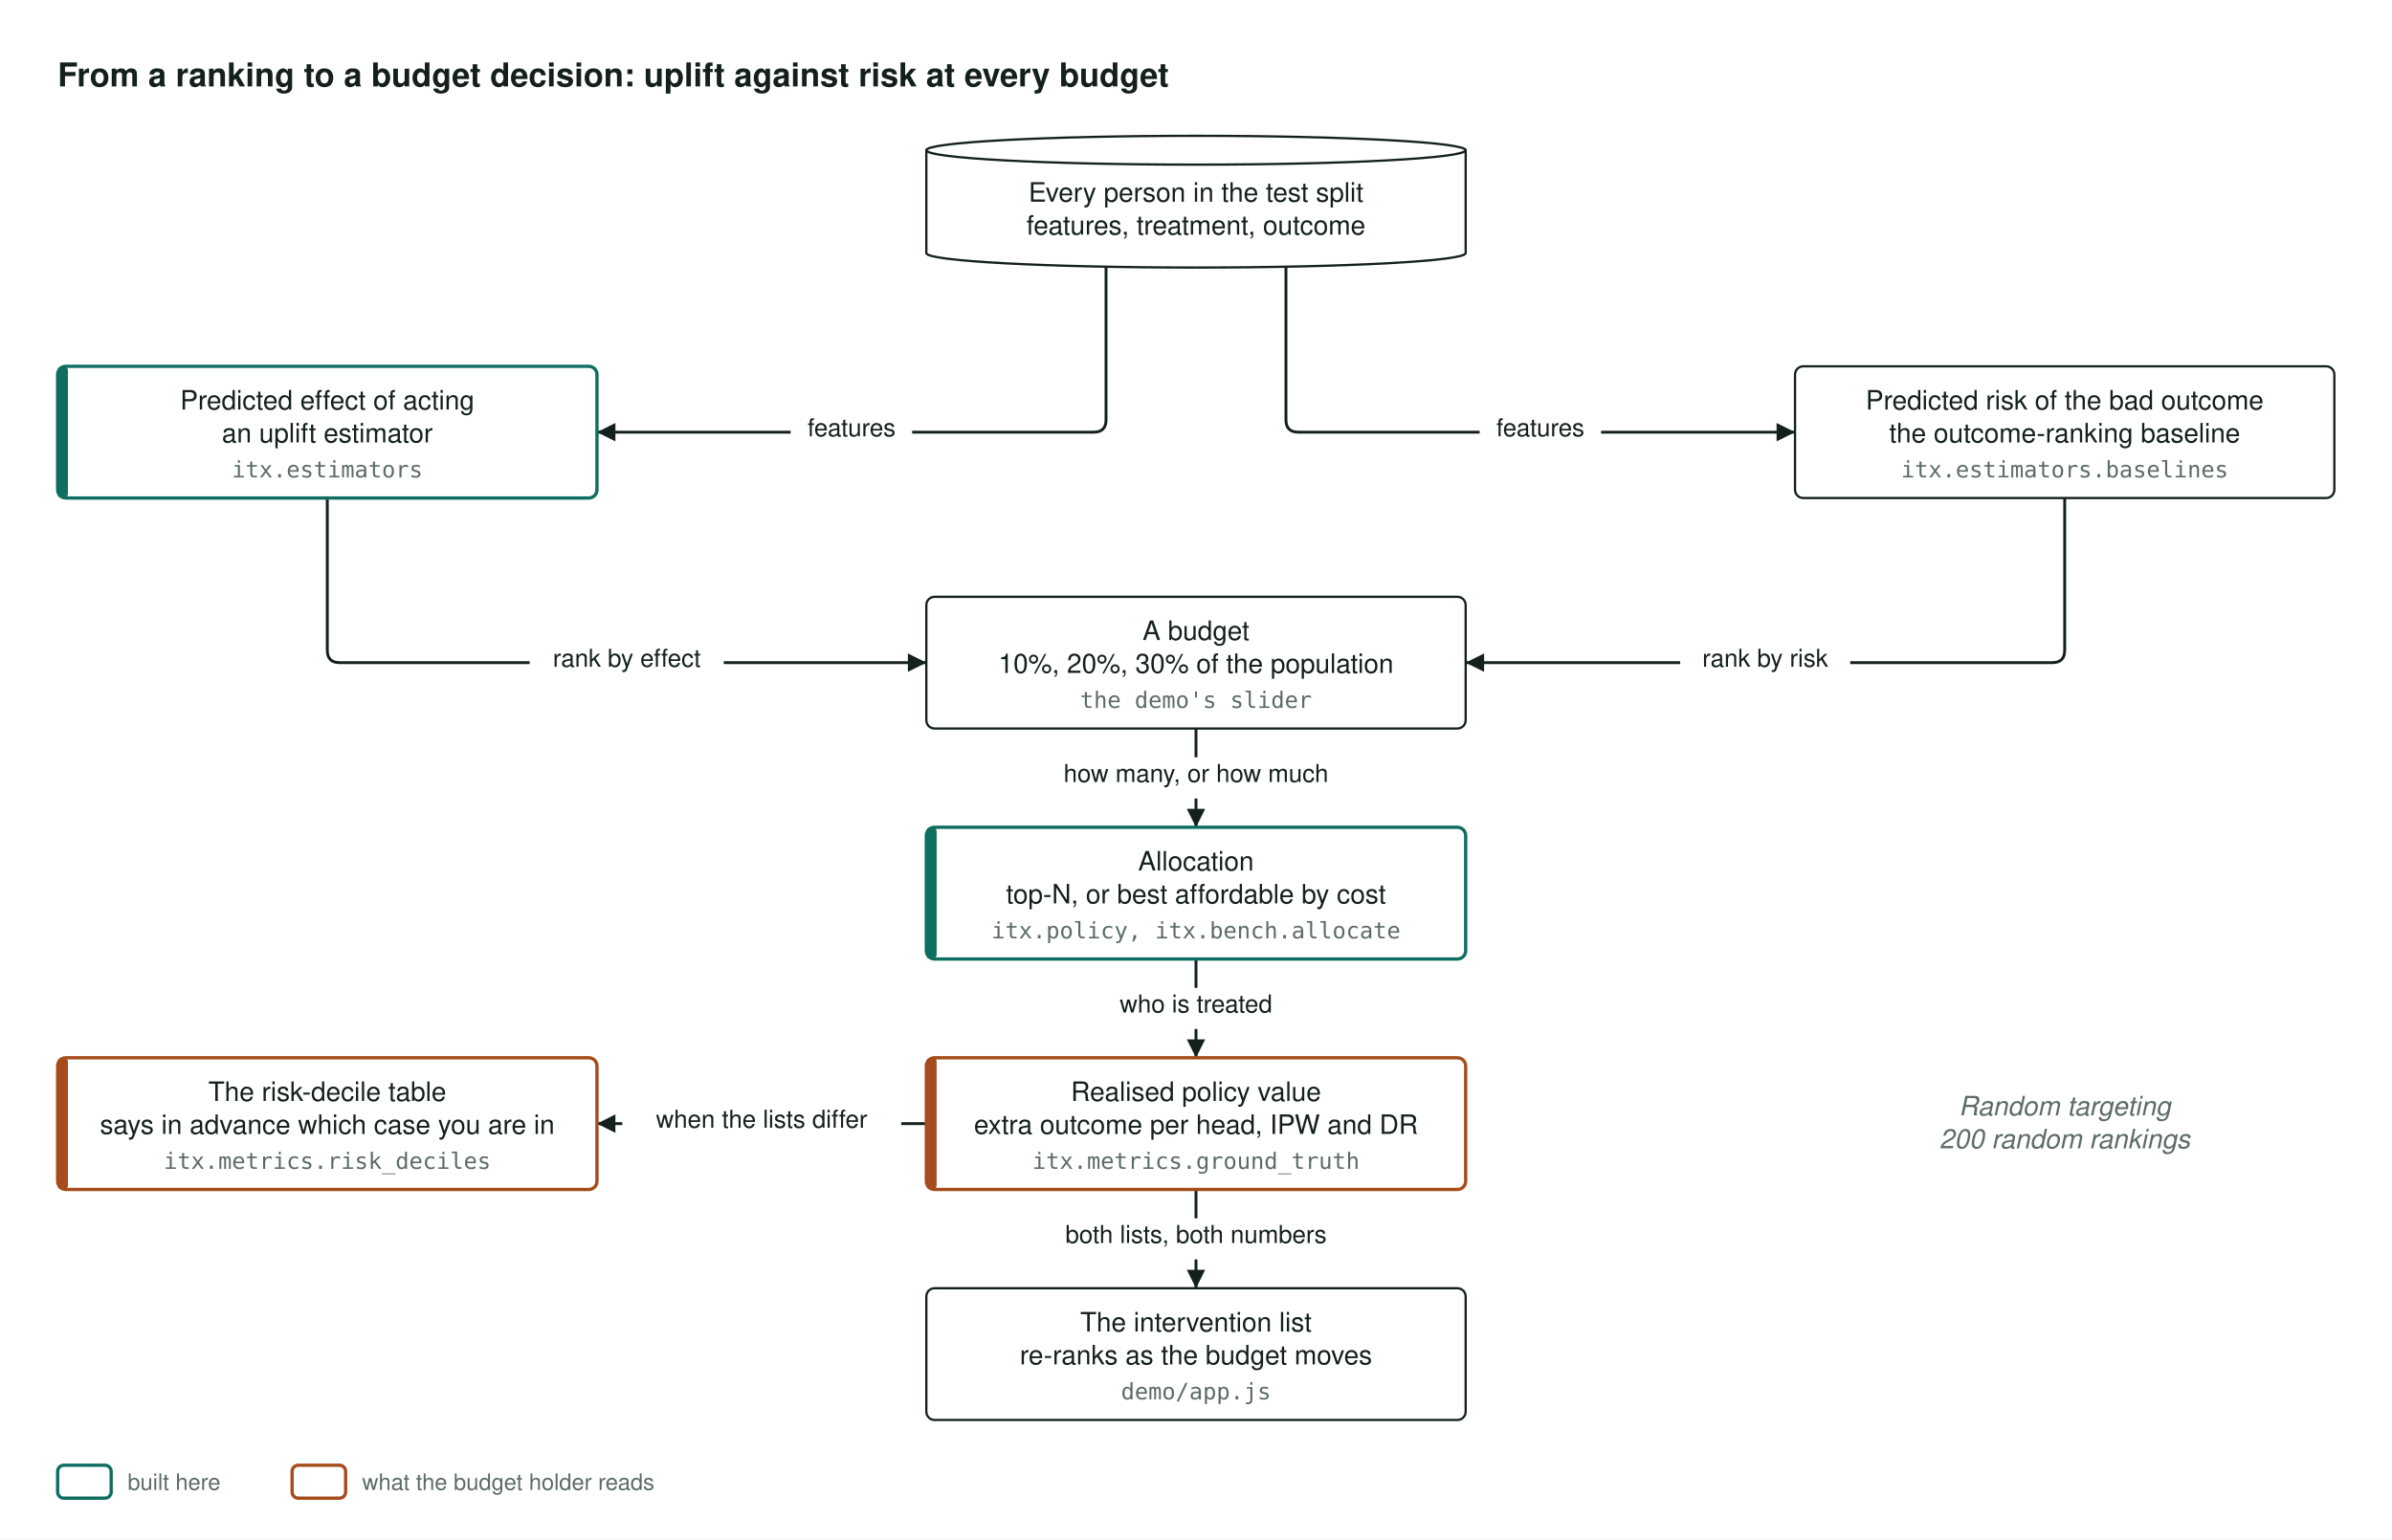
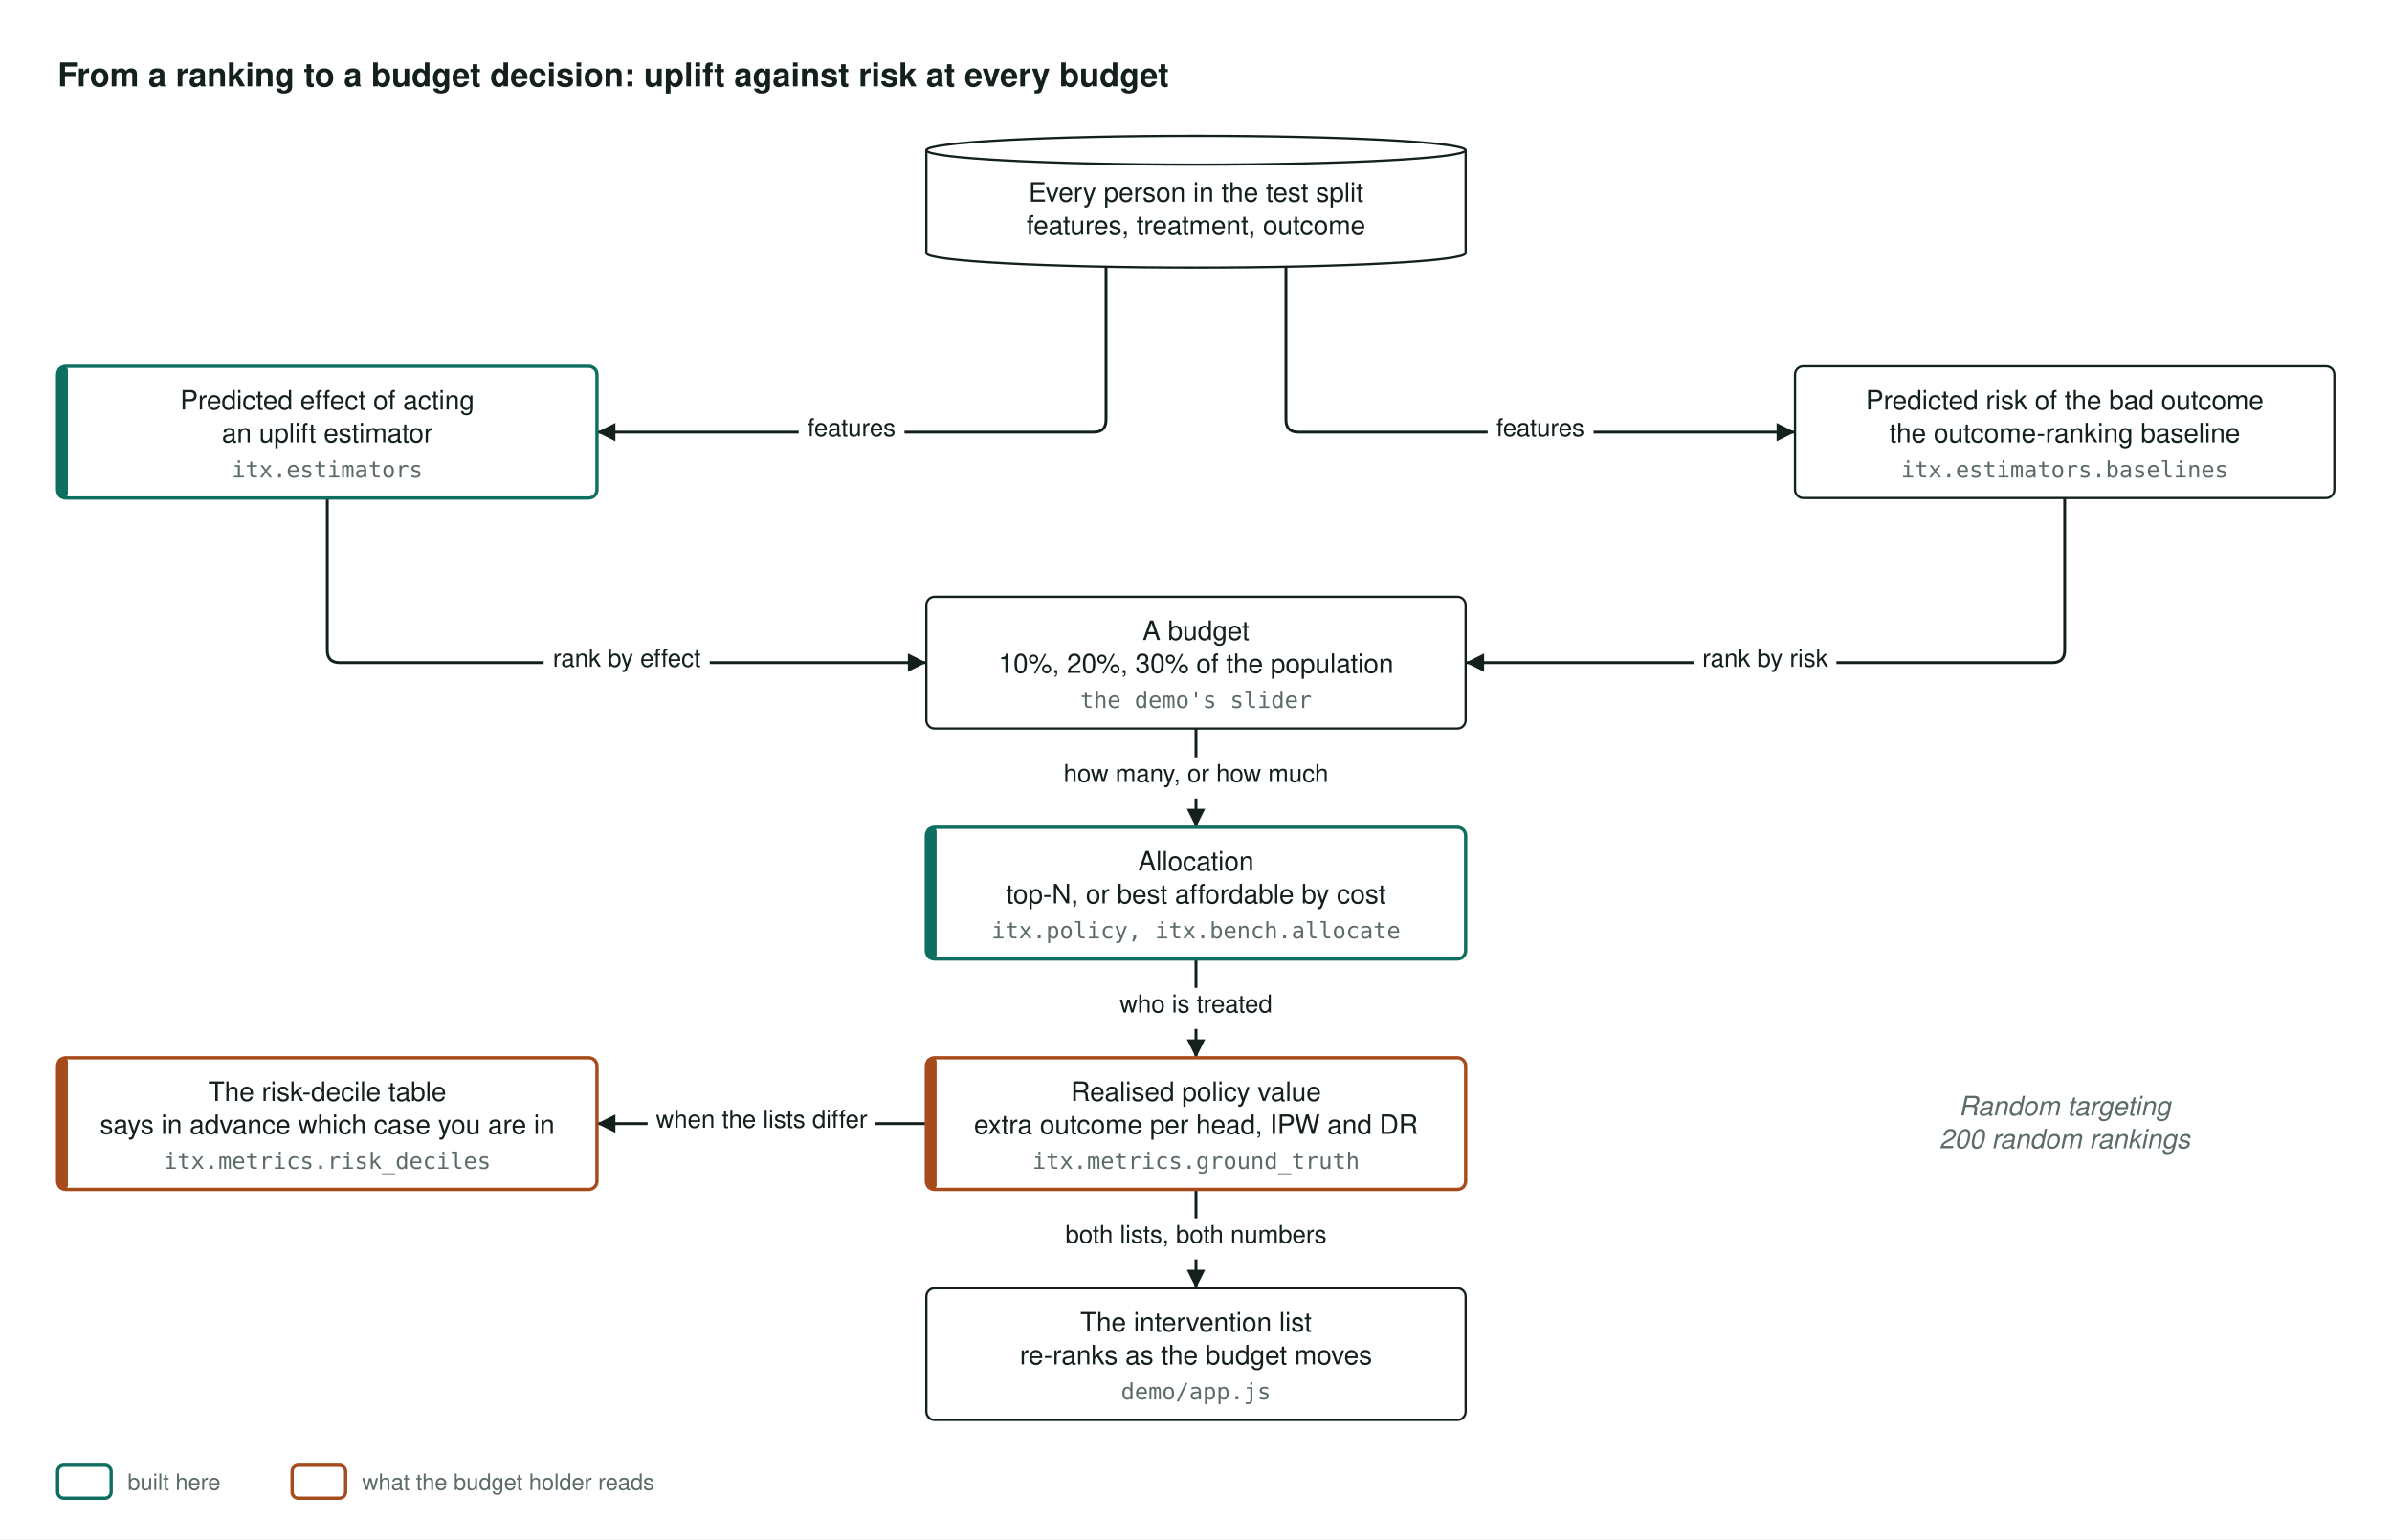
<svg xmlns="http://www.w3.org/2000/svg" width="1162" height="748" viewBox="0 0 1162 748" role="img" aria-label="Each person gets a predicted effect and a predicted risk; at a chosen budget the top of each ranking is treated, by count or by cost, and the realised policy value says what each list buys, against random targeting; the risk-decile table says in advance when ranking by risk is the trap and when it is not." font-family="'Segoe UI', 'Helvetica Neue', Helvetica, Arial, sans-serif">
  <defs>
    <marker id="arrow" viewBox="0 0 10 10" refX="9" refY="5" markerWidth="8" markerHeight="8" orient="auto-start-reverse">
      <path d="M 1 1 L 9 5 L 1 9 z" fill="#14201E" />
    </marker>
    <marker id="arrow-accent" viewBox="0 0 10 10" refX="9" refY="5" markerWidth="8" markerHeight="8" orient="auto-start-reverse">
      <path d="M 1 1 L 9 5 L 1 9 z" fill="#0E6E60" />
    </marker>
    <marker id="arrow-signal" viewBox="0 0 10 10" refX="9" refY="5" markerWidth="8" markerHeight="8" orient="auto-start-reverse">
      <path d="M 1 1 L 9 5 L 1 9 z" fill="#A64C1C" />
    </marker>
    <marker id="arrow-muted" viewBox="0 0 10 10" refX="9" refY="5" markerWidth="8" markerHeight="8" orient="auto-start-reverse">
      <path d="M 1 1 L 9 5 L 1 9 z" fill="#5C6B67" />
    </marker>
  </defs>
  <rect width="1162" height="748" fill="#FFFFFF" />
  <text x="28" y="42" font-size="16" font-weight="700" fill="#14201E">From a ranking to a budget decision: uplift against risk at every budget</text>
  <path d="M 537.3 130.0 L 537.3 204.0 Q 537.3 210.0 531.3 210.0 L 290.0 210.0" fill="none" stroke="#14201E" stroke-width="1.4" marker-end="url(#arrow)" />
  <path d="M 624.7 130.0 L 624.7 204.0 Q 624.7 210.0 630.7 210.0 L 872.0 210.0" fill="none" stroke="#14201E" stroke-width="1.4" marker-end="url(#arrow)" />
  <path d="M 159.0 242.0 L 159.0 316.0 Q 159.0 322.0 165.0 322.0 L 450.0 322.0" fill="none" stroke="#14201E" stroke-width="1.4" marker-end="url(#arrow)" />
  <path d="M 1003.0 242.0 L 1003.0 316.0 Q 1003.0 322.0 997.0 322.0 L 712.0 322.0" fill="none" stroke="#14201E" stroke-width="1.4" marker-end="url(#arrow)" />
  <path d="M 581.0 354.0 L 581.0 402.0" fill="none" stroke="#14201E" stroke-width="1.4" marker-end="url(#arrow)" />
  <path d="M 581.0 466.0 L 581.0 514.0" fill="none" stroke="#14201E" stroke-width="1.4" marker-end="url(#arrow)" />
  <path d="M 450.0 546.0 L 290.0 546.0" fill="none" stroke="#14201E" stroke-width="1.4" marker-end="url(#arrow)" />
  <path d="M 581.0 578.0 L 581.0 626.0" fill="none" stroke="#14201E" stroke-width="1.4" marker-end="url(#arrow)" />
  <path d="M 450.0 73.0 a 131.0 7 0 0 1 262.0 0 L 712.0 123.0 a 131.0 7 0 0 1 -262.0 0 Z" fill="#FFFFFF" stroke="#14201E" stroke-width="1.1" />
  <path d="M 450.0 73.0 a 131.0 7 0 0 0 262.0 0" fill="none" stroke="#14201E" stroke-width="1.1" />
  <text x="581.0" y="98.0" font-size="13" font-weight="500" text-anchor="middle" fill="#14201E">Every person in the test split</text>
  <text x="581.0" y="114.0" font-size="13" font-weight="500" text-anchor="middle" fill="#14201E">features, treatment, outcome</text>
  <rect x="28.0" y="178.0" width="262.0" height="64.0" rx="4" fill="#FFFFFF" stroke="#0E6E60" stroke-width="1.6" />
  <rect x="28.0" y="178.0" width="5" height="64.0" rx="2" fill="#0E6E60" />
  <text x="159.0" y="199.0" font-size="13" font-weight="500" text-anchor="middle" fill="#14201E">Predicted effect of acting</text>
  <text x="159.0" y="215.0" font-size="13" font-weight="500" text-anchor="middle" fill="#14201E">an uplift estimator</text>
  <text x="159.0" y="232.0" font-size="11" font-family="Consolas, Menlo, 'DejaVu Sans Mono', monospace" text-anchor="middle" fill="#5C6B67">itx.estimators</text>
  <rect x="872.0" y="178.0" width="262.0" height="64.0" rx="4" fill="#FFFFFF" stroke="#14201E" stroke-width="1.1" />
  <text x="1003.0" y="199.0" font-size="13" font-weight="500" text-anchor="middle" fill="#14201E">Predicted risk of the bad outcome</text>
  <text x="1003.0" y="215.0" font-size="13" font-weight="500" text-anchor="middle" fill="#14201E">the outcome-ranking baseline</text>
  <text x="1003.0" y="232.0" font-size="11" font-family="Consolas, Menlo, 'DejaVu Sans Mono', monospace" text-anchor="middle" fill="#5C6B67">itx.estimators.baselines</text>
  <rect x="450.0" y="290.0" width="262.0" height="64.0" rx="4" fill="#FFFFFF" stroke="#14201E" stroke-width="1.1" />
  <text x="581.0" y="311.0" font-size="13" font-weight="500" text-anchor="middle" fill="#14201E">A budget</text>
  <text x="581.0" y="327.0" font-size="13" font-weight="500" text-anchor="middle" fill="#14201E">10%, 20%, 30% of the population</text>
  <text x="581.0" y="344.0" font-size="11" font-family="Consolas, Menlo, 'DejaVu Sans Mono', monospace" text-anchor="middle" fill="#5C6B67">the demo's slider</text>
  <rect x="450.0" y="402.0" width="262.0" height="64.0" rx="4" fill="#FFFFFF" stroke="#0E6E60" stroke-width="1.6" />
  <rect x="450.0" y="402.0" width="5" height="64.0" rx="2" fill="#0E6E60" />
  <text x="581.0" y="423.0" font-size="13" font-weight="500" text-anchor="middle" fill="#14201E">Allocation</text>
  <text x="581.0" y="439.0" font-size="13" font-weight="500" text-anchor="middle" fill="#14201E">top-N, or best affordable by cost</text>
  <text x="581.0" y="456.0" font-size="11" font-family="Consolas, Menlo, 'DejaVu Sans Mono', monospace" text-anchor="middle" fill="#5C6B67">itx.policy, itx.bench.allocate</text>
  <rect x="450.0" y="514.0" width="262.0" height="64.0" rx="4" fill="#FFFFFF" stroke="#A64C1C" stroke-width="1.6" />
  <rect x="450.0" y="514.0" width="5" height="64.0" rx="2" fill="#A64C1C" />
  <text x="581.0" y="535.0" font-size="13" font-weight="500" text-anchor="middle" fill="#14201E">Realised policy value</text>
  <text x="581.0" y="551.0" font-size="13" font-weight="500" text-anchor="middle" fill="#14201E">extra outcome per head, IPW and DR</text>
  <text x="581.0" y="568.0" font-size="11" font-family="Consolas, Menlo, 'DejaVu Sans Mono', monospace" text-anchor="middle" fill="#5C6B67">itx.metrics.ground_truth</text>
  <text x="1003.0" y="542.0" font-size="13" font-weight="400" text-anchor="middle" fill="#5C6B67" font-style="italic">Random targeting</text>
  <text x="1003.0" y="558.0" font-size="13" font-weight="400" text-anchor="middle" fill="#5C6B67" font-style="italic">200 random rankings</text>
  <rect x="28.0" y="514.0" width="262.0" height="64.0" rx="4" fill="#FFFFFF" stroke="#A64C1C" stroke-width="1.6" />
  <rect x="28.0" y="514.0" width="5" height="64.0" rx="2" fill="#A64C1C" />
  <text x="159.0" y="535.0" font-size="13" font-weight="500" text-anchor="middle" fill="#14201E">The risk-decile table</text>
  <text x="159.0" y="551.0" font-size="13" font-weight="500" text-anchor="middle" fill="#14201E">says in advance which case you are in</text>
  <text x="159.0" y="568.0" font-size="11" font-family="Consolas, Menlo, 'DejaVu Sans Mono', monospace" text-anchor="middle" fill="#5C6B67">itx.metrics.risk_deciles</text>
  <rect x="450.0" y="626.0" width="262.0" height="64.0" rx="4" fill="#FFFFFF" stroke="#14201E" stroke-width="1.1" />
  <text x="581.0" y="647.0" font-size="13" font-weight="500" text-anchor="middle" fill="#14201E">The intervention list</text>
  <text x="581.0" y="663.0" font-size="13" font-weight="500" text-anchor="middle" fill="#14201E">re-ranks as the budget moves</text>
  <text x="581.0" y="680.0" font-size="11" font-family="Consolas, Menlo, 'DejaVu Sans Mono', monospace" text-anchor="middle" fill="#5C6B67">demo/app.js</text>
-   <rect x="384.1" y="200.0" width="59.0" height="20.0" rx="3" fill="#FFFFFF" />
+   <rect x="388.0" y="200.0" width="51.4" height="20.0" rx="3" fill="#FFFFFF" />
  <text x="413.7" y="212.0" font-size="12" text-anchor="middle" fill="#14201E">features</text>
-   <rect x="718.8" y="200.0" width="59.0" height="20.0" rx="3" fill="#FFFFFF" />
+   <rect x="722.7" y="200.0" width="51.4" height="20.0" rx="3" fill="#FFFFFF" />
  <text x="748.3" y="212.0" font-size="12" text-anchor="middle" fill="#14201E">features</text>
-   <rect x="257.3" y="312.0" width="94.3" height="20.0" rx="3" fill="#FFFFFF" />
+   <rect x="264.1" y="312.0" width="80.7" height="20.0" rx="3" fill="#FFFFFF" />
  <text x="304.5" y="324.0" font-size="12" text-anchor="middle" fill="#14201E">rank by effect</text>
-   <rect x="816.2" y="312.0" width="82.6" height="20.0" rx="3" fill="#FFFFFF" />
+   <rect x="822.8" y="312.0" width="69.3" height="20.0" rx="3" fill="#FFFFFF" />
  <text x="857.5" y="324.0" font-size="12" text-anchor="middle" fill="#14201E">rank by risk</text>
-   <rect x="513.3" y="368.0" width="135.5" height="20.0" rx="3" fill="#FFFFFF" />
+   <rect x="511.6" y="368.0" width="138.7" height="20.0" rx="3" fill="#FFFFFF" />
  <text x="581.0" y="380.0" font-size="12" text-anchor="middle" fill="#14201E">how many, or how much</text>
-   <rect x="533.8" y="480.0" width="94.3" height="20.0" rx="3" fill="#FFFFFF" />
+   <rect x="539.6" y="480.0" width="82.7" height="20.0" rx="3" fill="#FFFFFF" />
  <text x="581.0" y="492.0" font-size="12" text-anchor="middle" fill="#14201E">who is treated</text>
-   <rect x="302.3" y="536.0" width="135.5" height="20.0" rx="3" fill="#FFFFFF" />
+   <rect x="314.6" y="536.0" width="110.7" height="20.0" rx="3" fill="#FFFFFF" />
  <text x="370.0" y="548.0" font-size="12" text-anchor="middle" fill="#14201E">when the lists differ</text>
-   <rect x="504.4" y="592.0" width="153.1" height="20.0" rx="3" fill="#FFFFFF" />
+   <rect x="513.3" y="592.0" width="135.4" height="20.0" rx="3" fill="#FFFFFF" />
  <text x="581.0" y="604.0" font-size="12" text-anchor="middle" fill="#14201E">both lists, both numbers</text>
  <rect x="28" y="712" width="26" height="16" rx="3" fill="#FFFFFF" stroke="#0E6E60" stroke-width="1.6" />
  <text x="62" y="724" font-size="11" fill="#5C6B67">built here</text>
  <rect x="141.9" y="712" width="26" height="16" rx="3" fill="#FFFFFF" stroke="#A64C1C" stroke-width="1.6" />
  <text x="175.9" y="724" font-size="11" fill="#5C6B67">what the budget holder reads</text>
</svg>
